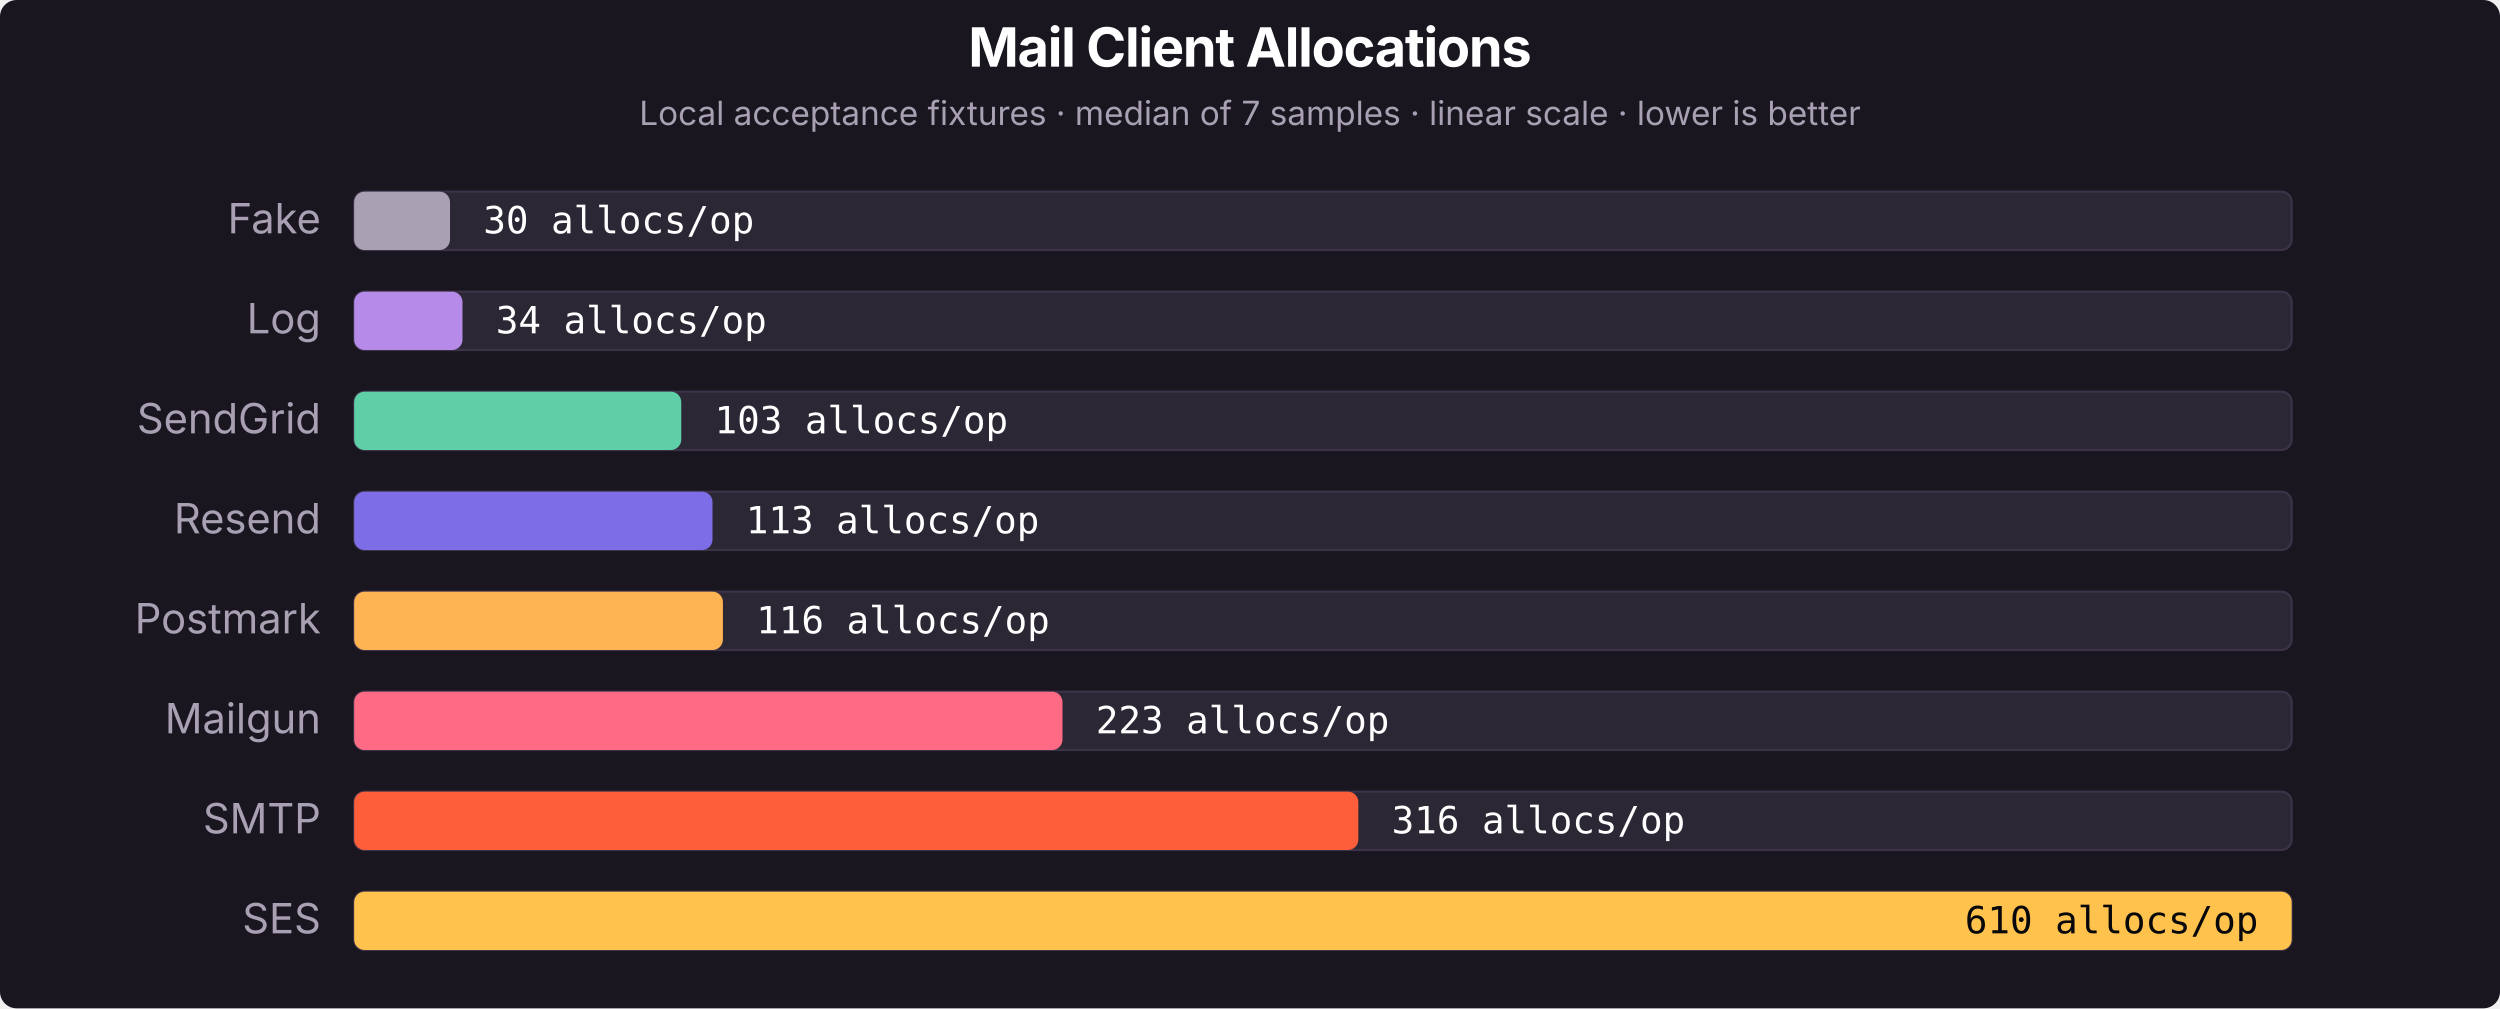
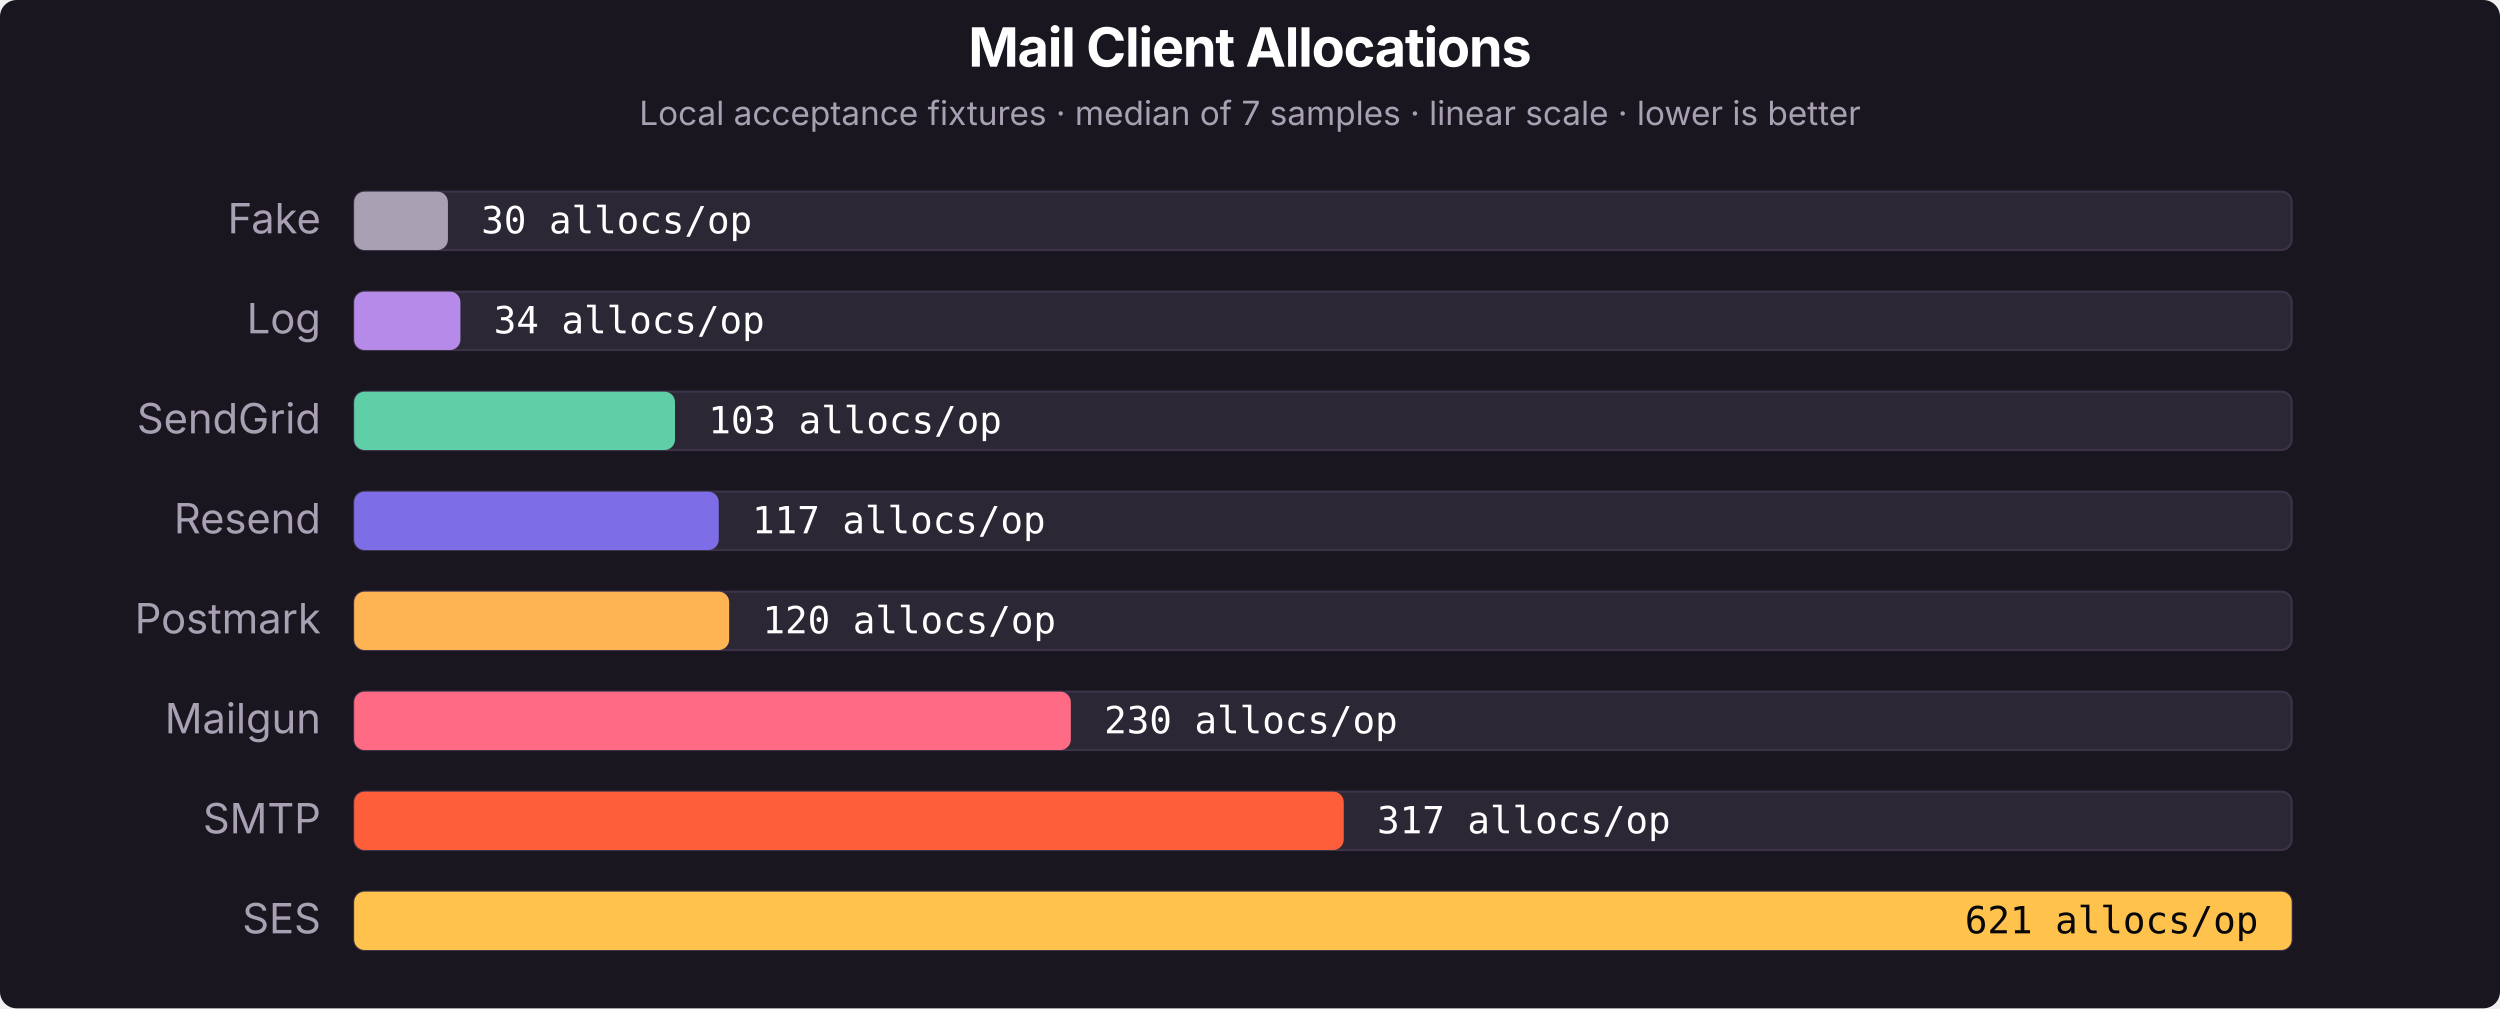
<svg xmlns="http://www.w3.org/2000/svg" width="1200" height="484" viewBox="0 0 1200 484" role="img" aria-labelledby="title description">
  <rect width="100%" height="100%" rx="8" fill="#1A1620" />
  <text x="600" y="32" text-anchor="middle" fill="#FFFFFF" font-size="26" font-weight="700" letter-spacing="-.6" font-family="Space Grotesk, Inter, system-ui, sans-serif">Mail Client Allocations</text>
  <text x="600" y="60" text-anchor="middle" fill="#A9A1B3" font-size="16" font-family="Inter, system-ui, sans-serif">Local acceptance fixtures · median of 7 samples · linear scale · lower is better</text>
  <text x="154" y="112" text-anchor="end" fill="#A9A1B3" font-size="20" font-family="Inter, system-ui, sans-serif">Fake</text>
  <rect x="170" y="92" width="930" height="28" rx="5" fill="#2C2734" stroke="#3D3349" />
-   <rect x="170" y="92" width="46" height="28" rx="5" fill="#A9A1B3" />
-   <text x="232" y="112" text-anchor="start" fill="#FFFFFF" font-size="18" font-family="JetBrains Mono, ui-monospace, monospace">30 allocs/op</text>
+   <rect x="170" y="92" width="45" height="28" rx="5" fill="#A9A1B3" />
+   <text x="231" y="112" text-anchor="start" fill="#FFFFFF" font-size="18" font-family="JetBrains Mono, ui-monospace, monospace">30 allocs/op</text>
  <text x="154" y="160" text-anchor="end" fill="#A9A1B3" font-size="20" font-family="Inter, system-ui, sans-serif">Log</text>
  <rect x="170" y="140" width="930" height="28" rx="5" fill="#2C2734" stroke="#3D3349" />
-   <rect x="170" y="140" width="52" height="28" rx="5" fill="#B58AE8" />
-   <text x="238" y="160" text-anchor="start" fill="#FFFFFF" font-size="18" font-family="JetBrains Mono, ui-monospace, monospace">34 allocs/op</text>
+   <rect x="170" y="140" width="51" height="28" rx="5" fill="#B58AE8" />
+   <text x="237" y="160" text-anchor="start" fill="#FFFFFF" font-size="18" font-family="JetBrains Mono, ui-monospace, monospace">34 allocs/op</text>
  <text x="154" y="208" text-anchor="end" fill="#A9A1B3" font-size="20" font-family="Inter, system-ui, sans-serif">SendGrid</text>
  <rect x="170" y="188" width="930" height="28" rx="5" fill="#2C2734" stroke="#3D3349" />
-   <rect x="170" y="188" width="157" height="28" rx="5" fill="#5FCFA8" />
-   <text x="343" y="208" text-anchor="start" fill="#FFFFFF" font-size="18" font-family="JetBrains Mono, ui-monospace, monospace">103 allocs/op</text>
+   <rect x="170" y="188" width="154" height="28" rx="5" fill="#5FCFA8" />
+   <text x="340" y="208" text-anchor="start" fill="#FFFFFF" font-size="18" font-family="JetBrains Mono, ui-monospace, monospace">103 allocs/op</text>
  <text x="154" y="256" text-anchor="end" fill="#A9A1B3" font-size="20" font-family="Inter, system-ui, sans-serif">Resend</text>
  <rect x="170" y="236" width="930" height="28" rx="5" fill="#2C2734" stroke="#3D3349" />
-   <rect x="170" y="236" width="172" height="28" rx="5" fill="#7D6EE7" />
-   <text x="358" y="256" text-anchor="start" fill="#FFFFFF" font-size="18" font-family="JetBrains Mono, ui-monospace, monospace">113 allocs/op</text>
+   <rect x="170" y="236" width="175" height="28" rx="5" fill="#7D6EE7" />
+   <text x="361" y="256" text-anchor="start" fill="#FFFFFF" font-size="18" font-family="JetBrains Mono, ui-monospace, monospace">117 allocs/op</text>
  <text x="154" y="304" text-anchor="end" fill="#A9A1B3" font-size="20" font-family="Inter, system-ui, sans-serif">Postmark</text>
  <rect x="170" y="284" width="930" height="28" rx="5" fill="#2C2734" stroke="#3D3349" />
-   <rect x="170" y="284" width="177" height="28" rx="5" fill="#FFB454" />
-   <text x="363" y="304" text-anchor="start" fill="#FFFFFF" font-size="18" font-family="JetBrains Mono, ui-monospace, monospace">116 allocs/op</text>
+   <rect x="170" y="284" width="180" height="28" rx="5" fill="#FFB454" />
+   <text x="366" y="304" text-anchor="start" fill="#FFFFFF" font-size="18" font-family="JetBrains Mono, ui-monospace, monospace">120 allocs/op</text>
  <text x="154" y="352" text-anchor="end" fill="#A9A1B3" font-size="20" font-family="Inter, system-ui, sans-serif">Mailgun</text>
  <rect x="170" y="332" width="930" height="28" rx="5" fill="#2C2734" stroke="#3D3349" />
-   <rect x="170" y="332" width="340" height="28" rx="5" fill="#FF6B85" />
-   <text x="526" y="352" text-anchor="start" fill="#FFFFFF" font-size="18" font-family="JetBrains Mono, ui-monospace, monospace">223 allocs/op</text>
+   <rect x="170" y="332" width="344" height="28" rx="5" fill="#FF6B85" />
+   <text x="530" y="352" text-anchor="start" fill="#FFFFFF" font-size="18" font-family="JetBrains Mono, ui-monospace, monospace">230 allocs/op</text>
  <text x="154" y="400" text-anchor="end" fill="#A9A1B3" font-size="20" font-family="Inter, system-ui, sans-serif">SMTP</text>
  <rect x="170" y="380" width="930" height="28" rx="5" fill="#2C2734" stroke="#3D3349" />
-   <rect x="170" y="380" width="482" height="28" rx="5" fill="#FF5E3A" />
-   <text x="668" y="400" text-anchor="start" fill="#FFFFFF" font-size="18" font-family="JetBrains Mono, ui-monospace, monospace">316 allocs/op</text>
+   <rect x="170" y="380" width="475" height="28" rx="5" fill="#FF5E3A" />
+   <text x="661" y="400" text-anchor="start" fill="#FFFFFF" font-size="18" font-family="JetBrains Mono, ui-monospace, monospace">317 allocs/op</text>
  <text x="154" y="448" text-anchor="end" fill="#A9A1B3" font-size="20" font-family="Inter, system-ui, sans-serif">SES</text>
  <rect x="170" y="428" width="930" height="28" rx="5" fill="#2C2734" stroke="#3D3349" />
  <rect x="170" y="428" width="930" height="28" rx="5" fill="#FFC24D" />
-   <text x="1084" y="448" text-anchor="end" fill="#08070A" font-size="18" font-family="JetBrains Mono, ui-monospace, monospace">610 allocs/op</text>
+   <text x="1084" y="448" text-anchor="end" fill="#08070A" font-size="18" font-family="JetBrains Mono, ui-monospace, monospace">621 allocs/op</text>
</svg>
